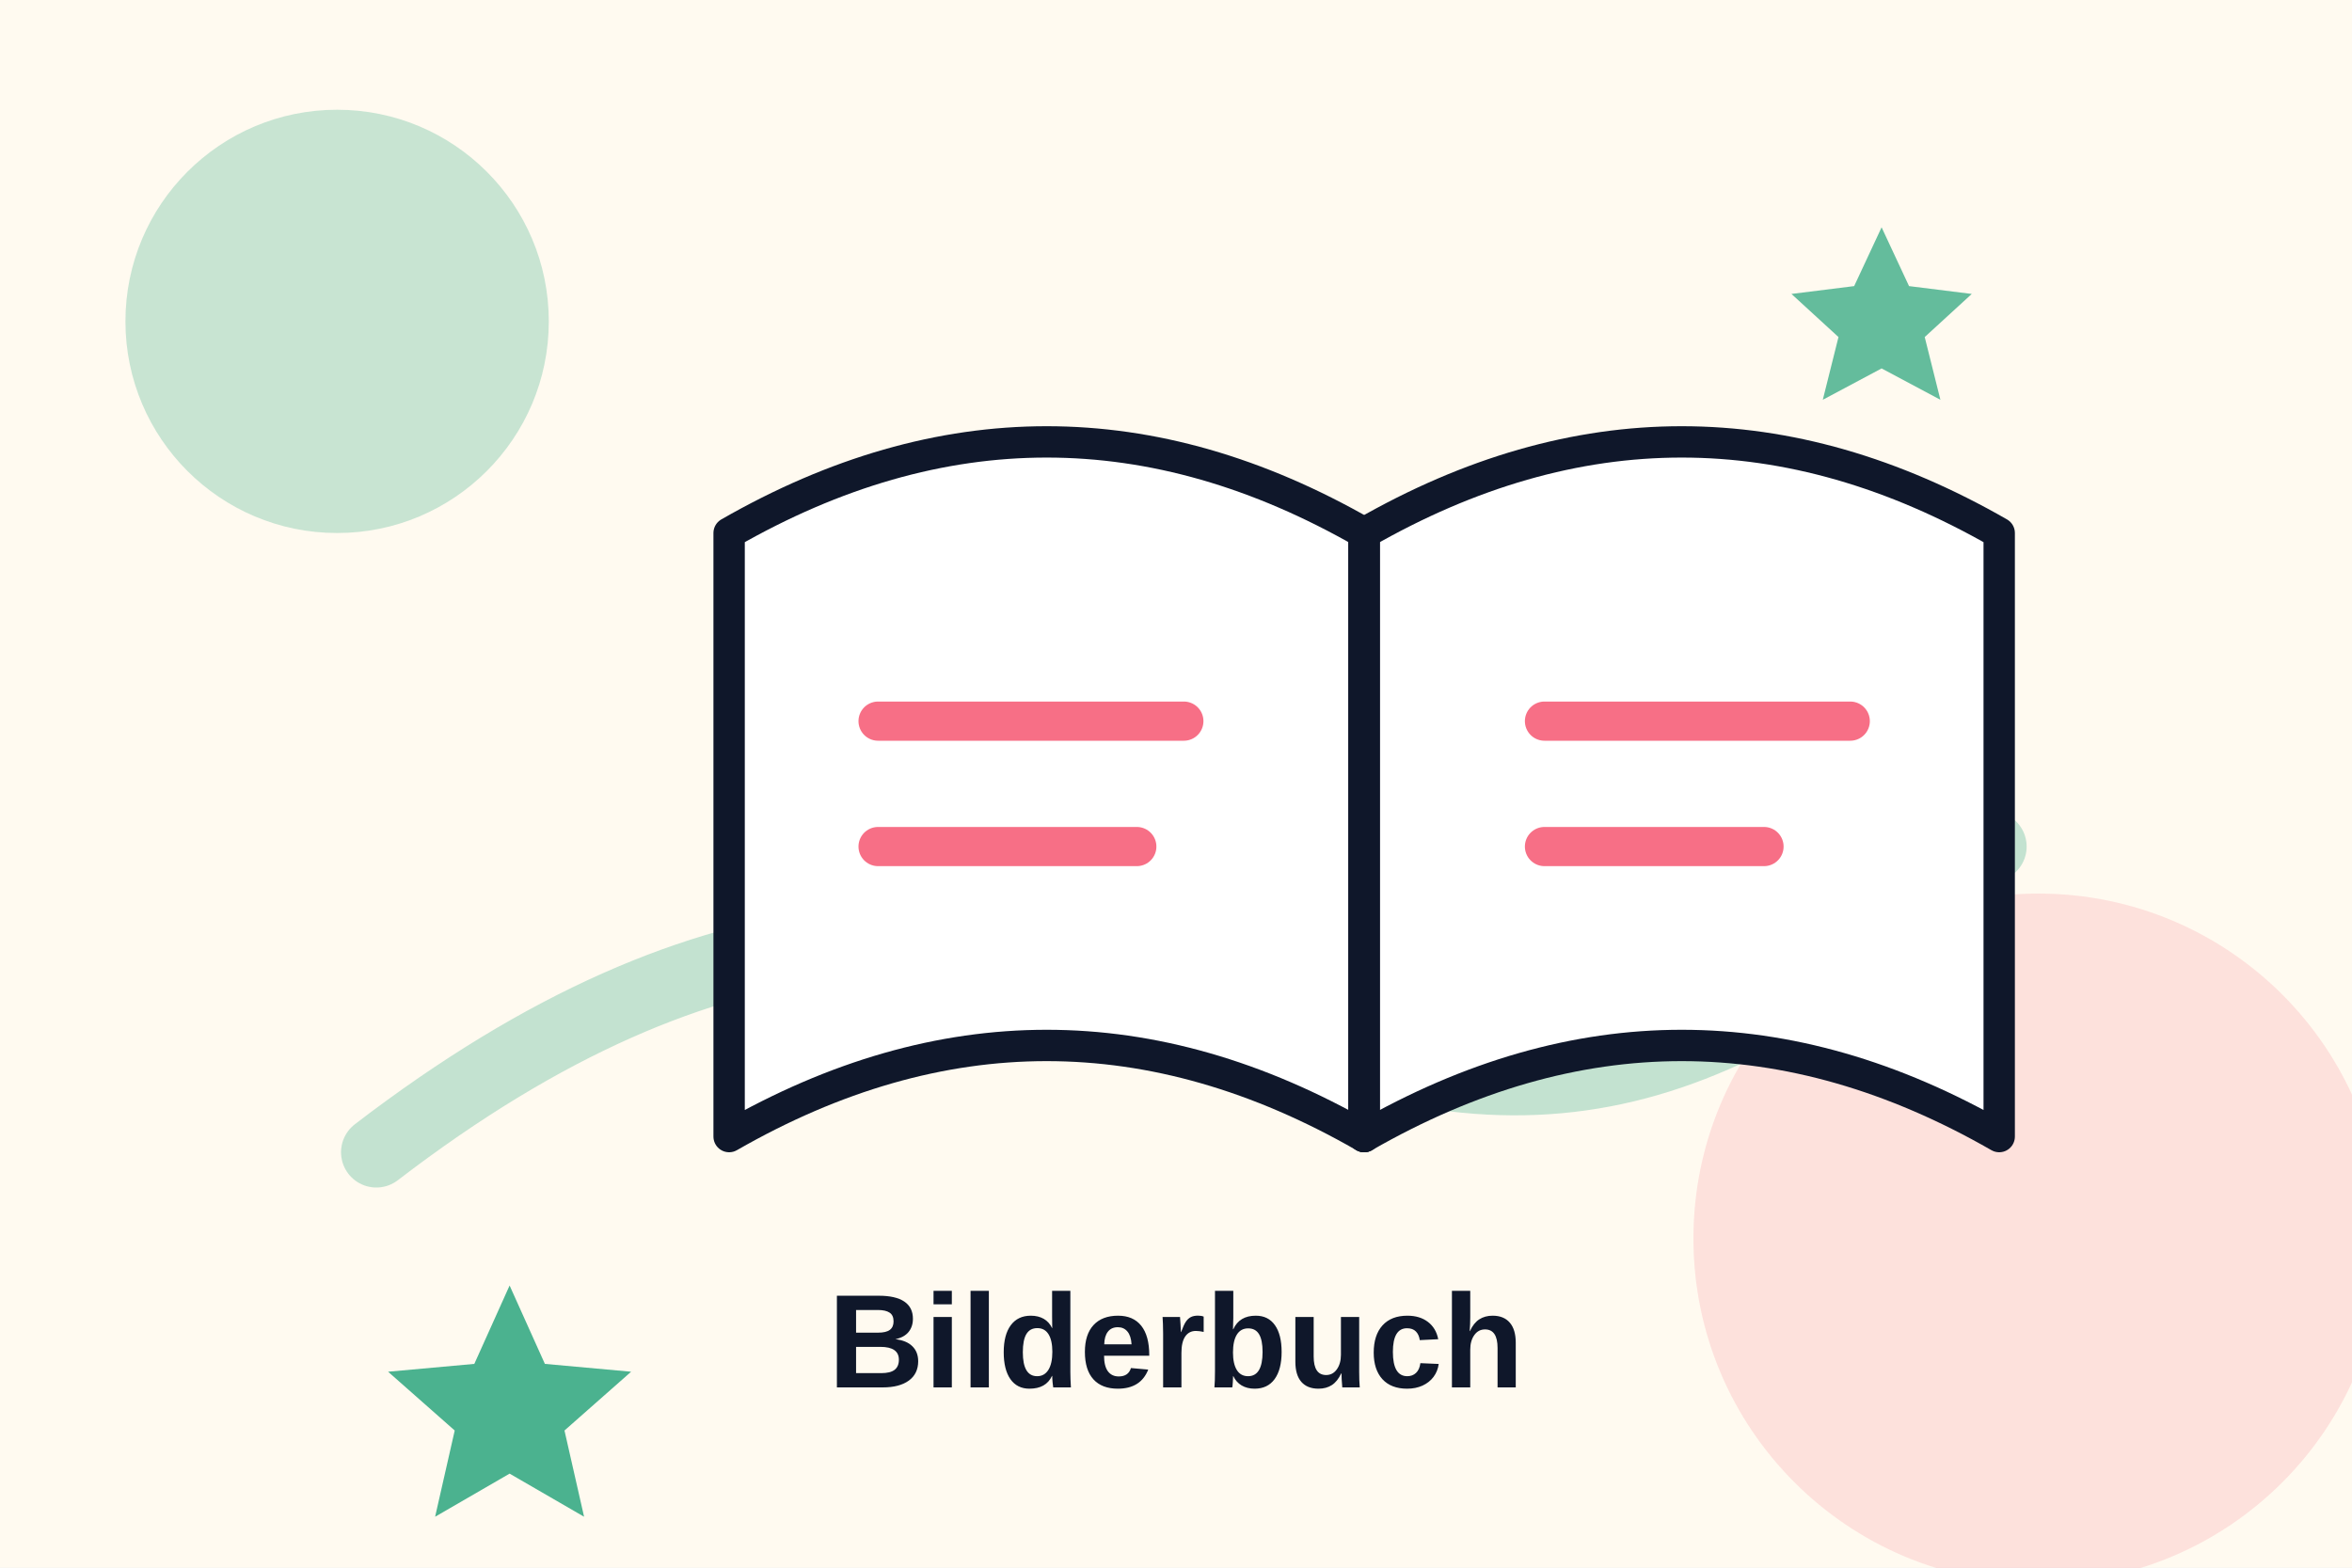
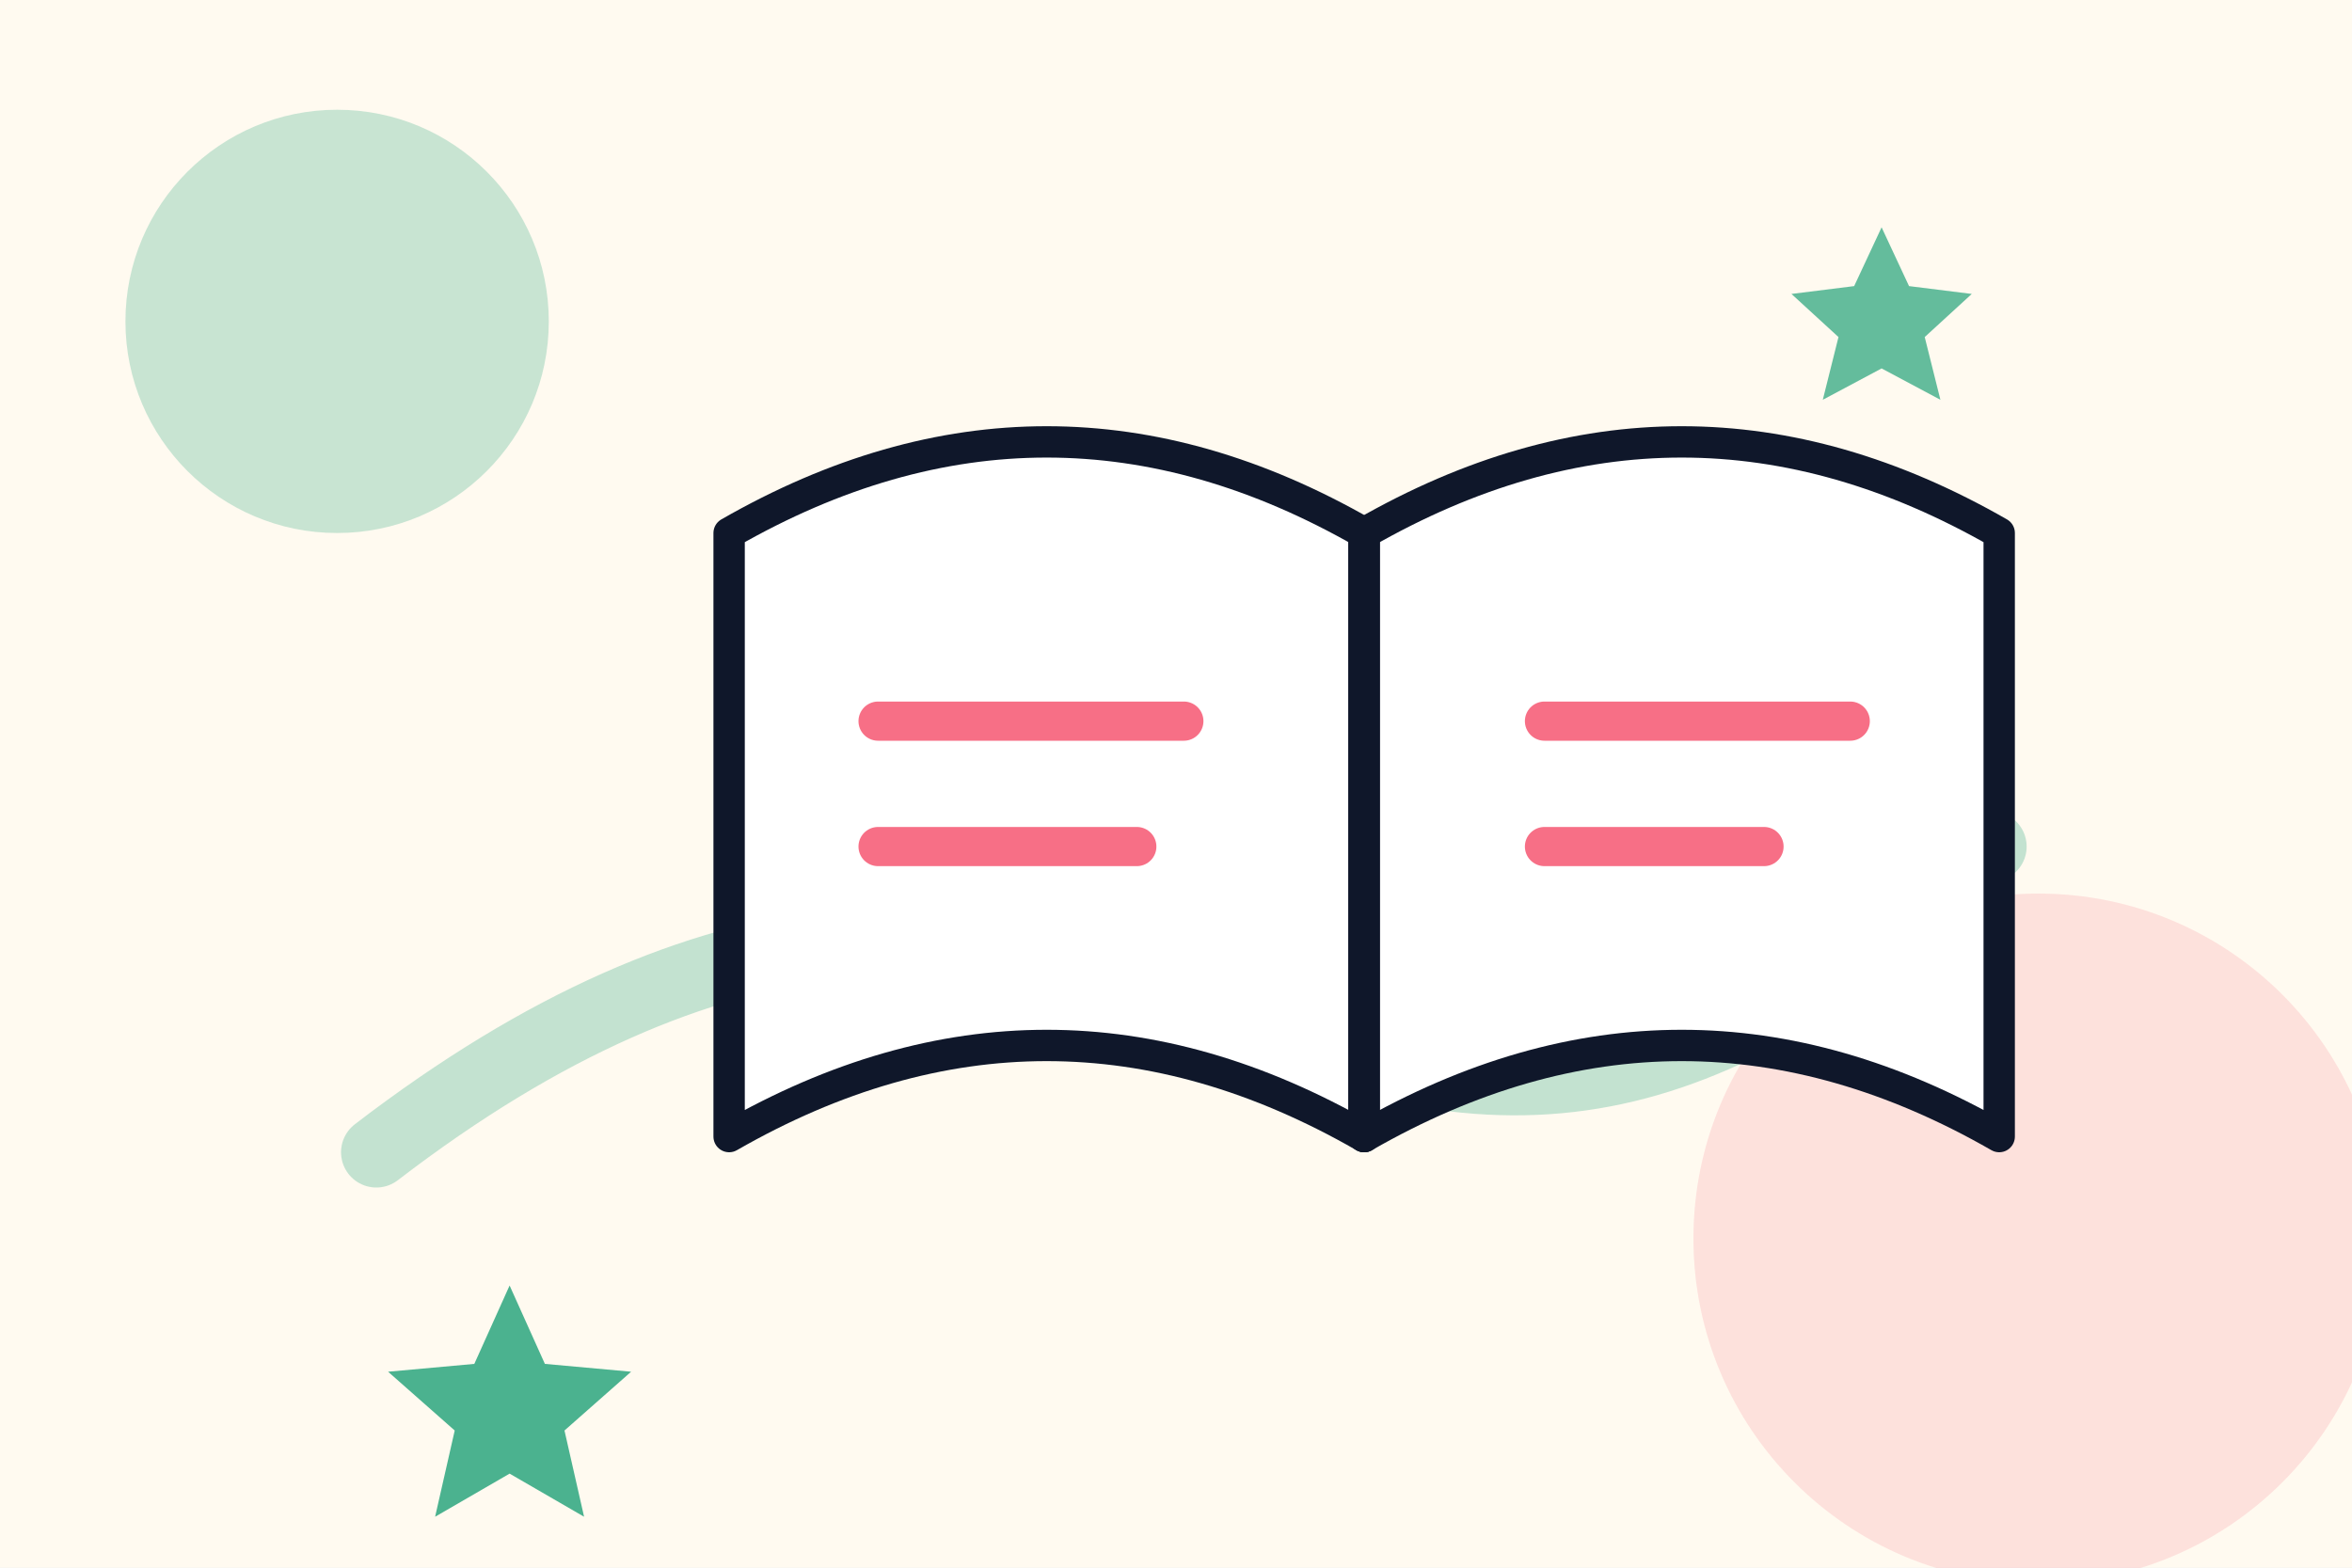
<svg xmlns="http://www.w3.org/2000/svg" viewBox="0 0 600 400" role="img" aria-labelledby="title desc">
  <rect width="600" height="400" fill="#fffaf0" />
  <circle cx="86" cy="82" r="54" fill="#059669" opacity="0.22" />
  <circle cx="520" cy="316" r="88" fill="#F43F5E" opacity="0.14" />
  <path d="M96 294C182 228 250 230 314 258c78 34 126 18 194-42" fill="none" stroke="#059669" stroke-width="18" stroke-linecap="round" opacity="0.24" />
  <g transform="translate(186 96)">
    <path d="M0 40c54-31 108-31 162 0v154c-54-31-108-31-162 0z" fill="#fff" stroke="#0F172A" stroke-width="8" stroke-linejoin="round" />
    <path d="M162 40c54-31 108-31 162 0v154c-54-31-108-31-162 0z" fill="#fff" stroke="#0F172A" stroke-width="8" stroke-linejoin="round" />
    <path d="M162 40v154" stroke="#0F172A" stroke-width="8" stroke-linecap="round" />
    <path d="M38 88h78M38 120h66M208 88h78M208 120h56" stroke="#F43F5E" stroke-width="10" stroke-linecap="round" opacity="0.75" />
  </g>
  <g fill="#059669">
    <path d="M130 328l9 20 22 2-17 15 5 22-19-11-19 11 5-22-17-15 22-2z" opacity="0.72" />
    <path d="M480 58l7 15 16 2-12 11 4 16-15-8-15 8 4-16-12-11 16-2z" opacity="0.62" />
  </g>
-   <text x="300" y="354" text-anchor="middle" font-family="Outfit, Arial, sans-serif" font-size="34" font-weight="800" fill="#0F172A">Bilderbuch</text>
</svg>
